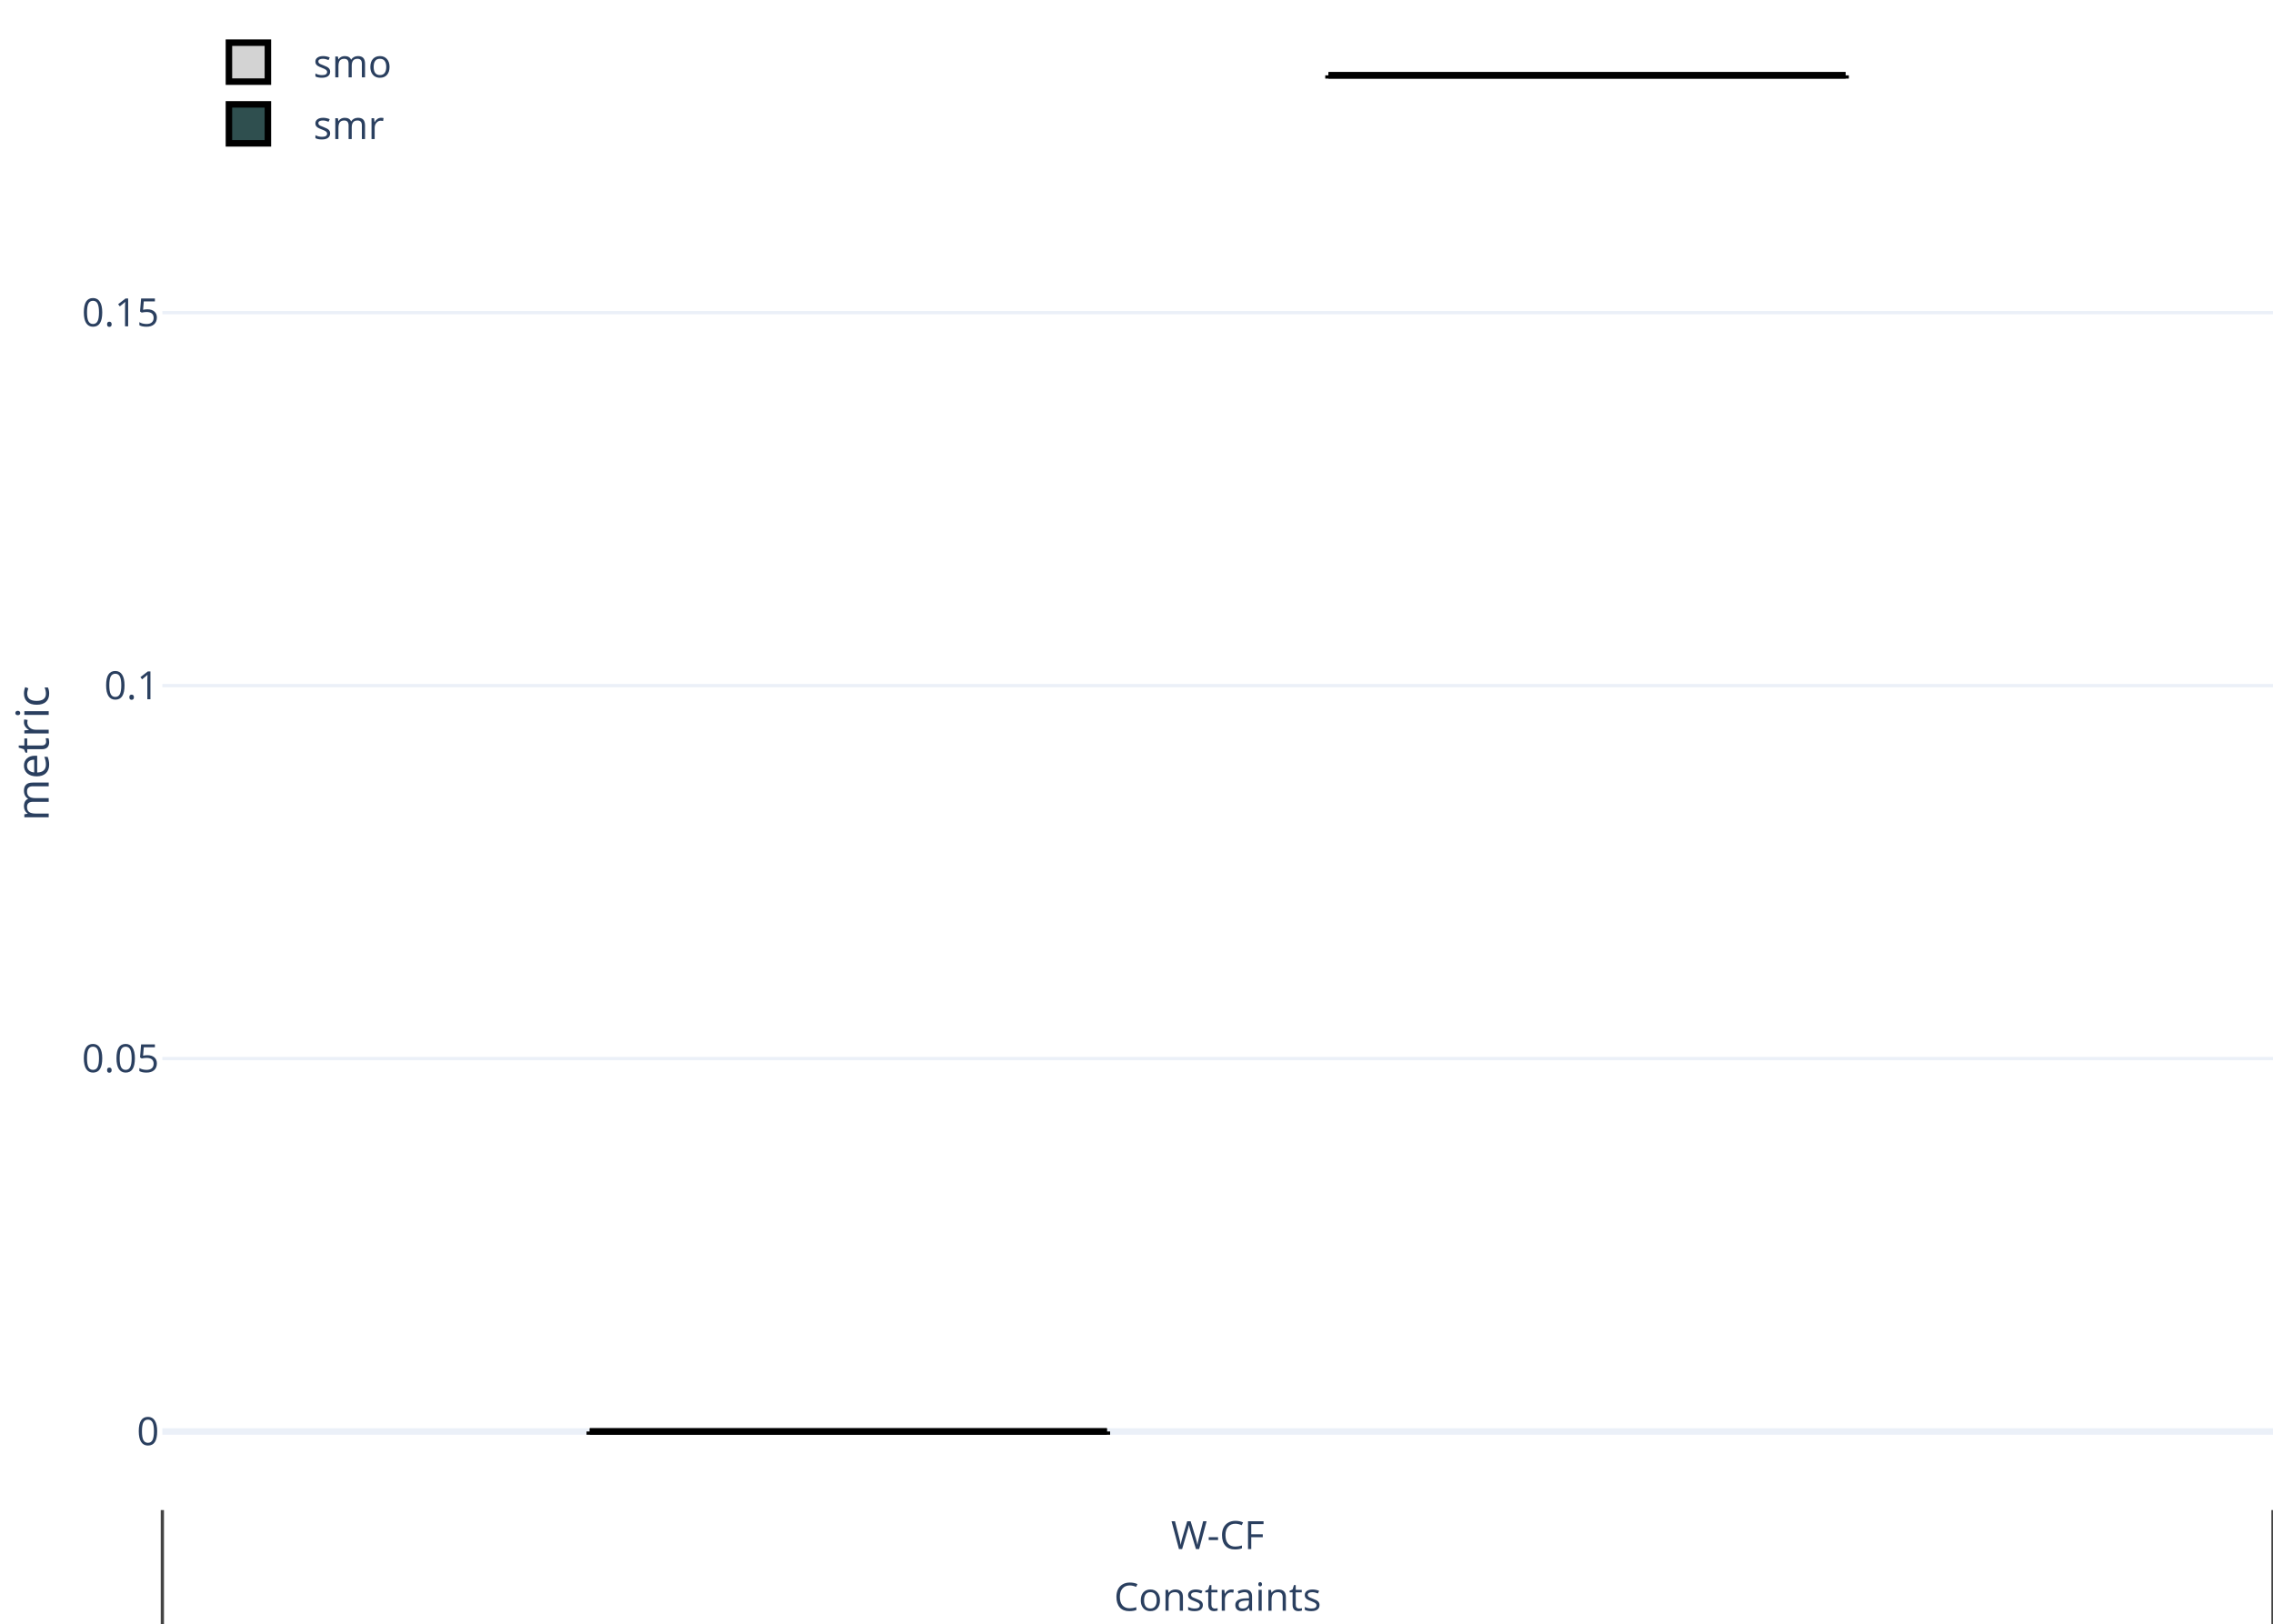
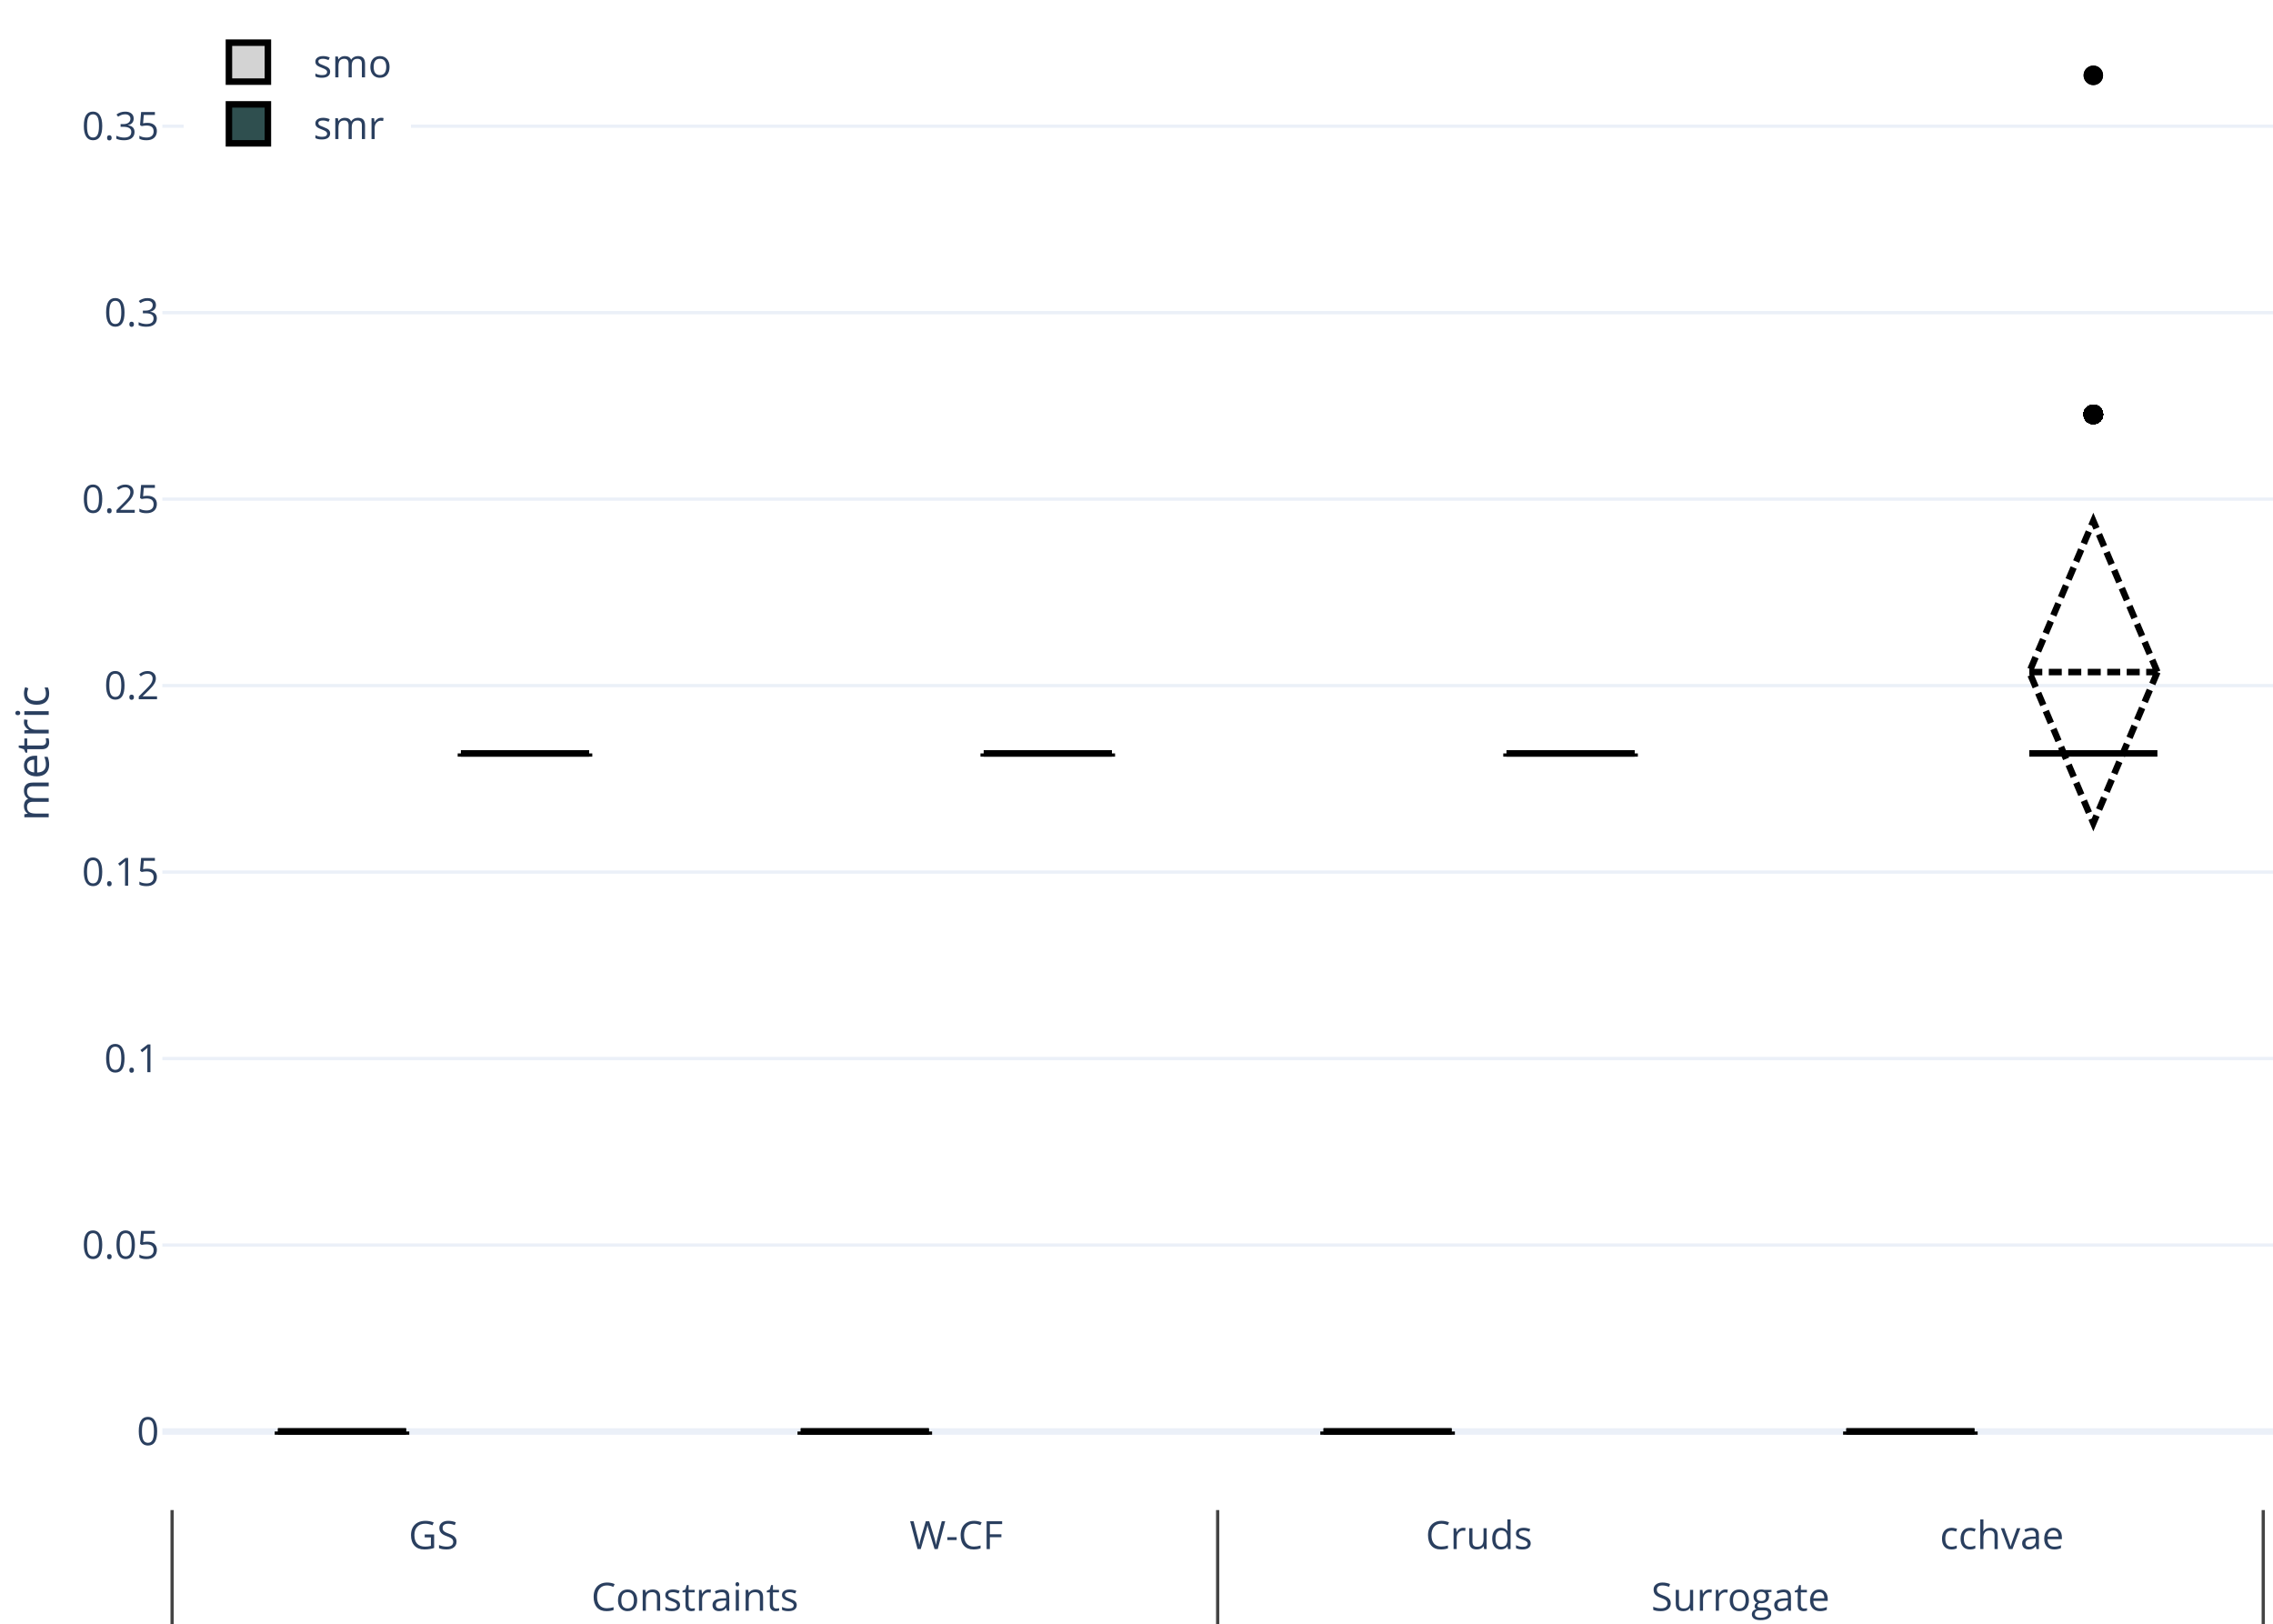
<svg xmlns="http://www.w3.org/2000/svg" class="main-svg" width="700" height="500" style="" viewBox="0 0 700 500">
  <rect x="0" y="0" width="700" height="500" style="fill: rgb(255, 255, 255); fill-opacity: 1;" />
-   <defs id="defs-777b0c">
+   <defs id="defs-4b04b0">
    <g class="clips">
-       <clipPath id="clip777b0cxyplot" class="plotclip">
+       <clipPath id="clip4b04b0xyplot" class="plotclip">
        <rect width="650" height="464" />
      </clipPath>
-       <clipPath class="axesclip" id="clip777b0cx">
+       <clipPath class="axesclip" id="clip4b04b0x">
        <rect x="50" y="0" width="650" height="500" />
      </clipPath>
-       <clipPath class="axesclip" id="clip777b0cy">
+       <clipPath class="axesclip" id="clip4b04b0y">
        <rect x="0" y="0" width="700" height="464" />
      </clipPath>
-       <clipPath class="axesclip" id="clip777b0cxy">
+       <clipPath class="axesclip" id="clip4b04b0xy">
        <rect x="50" y="0" width="650" height="464" />
      </clipPath>
    </g>
    <g class="gradients" />
    <g class="patterns" />
  </defs>
  <g class="bglayer" />
  <g class="layer-below">
    <g class="imagelayer" />
    <g class="shapelayer" />
  </g>
  <g class="cartesianlayer">
    <g class="subplot xy">
      <g class="layer-subplot">
        <g class="shapelayer" />
        <g class="imagelayer" />
      </g>
      <g class="minor-gridlayer">
        <g class="x" />
        <g class="y" />
      </g>
      <g class="gridlayer">
        <g class="x" />
        <g class="y">
+           <path class="ygrid crisp" transform="translate(0,383.38)" d="M50,0h650" style="stroke: rgb(235, 240, 248); stroke-opacity: 1; stroke-width: 1px;" />
          <path class="ygrid crisp" transform="translate(0,325.96)" d="M50,0h650" style="stroke: rgb(235, 240, 248); stroke-opacity: 1; stroke-width: 1px;" />
+           <path class="ygrid crisp" transform="translate(0,268.54)" d="M50,0h650" style="stroke: rgb(235, 240, 248); stroke-opacity: 1; stroke-width: 1px;" />
          <path class="ygrid crisp" transform="translate(0,211.12)" d="M50,0h650" style="stroke: rgb(235, 240, 248); stroke-opacity: 1; stroke-width: 1px;" />
+           <path class="ygrid crisp" transform="translate(0,153.7)" d="M50,0h650" style="stroke: rgb(235, 240, 248); stroke-opacity: 1; stroke-width: 1px;" />
          <path class="ygrid crisp" transform="translate(0,96.28)" d="M50,0h650" style="stroke: rgb(235, 240, 248); stroke-opacity: 1; stroke-width: 1px;" />
+           <path class="ygrid crisp" transform="translate(0,38.86)" d="M50,0h650" style="stroke: rgb(235, 240, 248); stroke-opacity: 1; stroke-width: 1px;" />
        </g>
      </g>
      <g class="zerolinelayer">
        <path class="yzl zl crisp" transform="translate(0,440.8)" d="M50,0h650" style="stroke: rgb(235, 240, 248); stroke-opacity: 1; stroke-width: 2px;" />
      </g>
      <path class="xlines-below" />
      <path class="ylines-below" />
      <g class="overlines-below" />
      <g class="xaxislayer-below" />
      <g class="yaxislayer-below" />
      <g class="overaxes-below" />
-       <g class="plot" transform="translate(50,0)" clip-path="url(#clip777b0cxyplot)">
+       <g class="plot" transform="translate(50,0)" clip-path="url(#clip4b04b0xyplot)">
        <g class="boxlayer mlayer">
          <g class="trace boxes" style="opacity: 1;">
-             <path class="box" d="M131.63,440.8H290.88M131.63,440.8H290.88V440.8H131.63ZM211.25,440.8V440.8M211.25,440.8V440.8M171.44,440.8H251.06M171.44,440.8H251.06" style="vector-effect: non-scaling-stroke; stroke-width: 2px; stroke: rgb(0, 0, 0); stroke-opacity: 1; fill: rgb(211, 211, 211); fill-opacity: 1;" />
-             <g class="points" />
-             <path class="mean" d="M131.63,440.8H290.88m0,0L211.25,440.8L131.63,440.8L211.25,440.8Z" style="fill: none; vector-effect: non-scaling-stroke; stroke-width: 2; stroke-dasharray: 4px, 2px; stroke: rgb(0, 0, 0); stroke-opacity: 1;" />
+             <path class="box" d="M35.6,440.8H75.05M35.6,440.8H75.05V440.8H35.6ZM55.33,440.8V440.8M55.33,440.8V440.8M45.46,440.8H65.19M45.46,440.8H65.19" style="vector-effect: non-scaling-stroke; stroke-width: 2px; stroke: rgb(0, 0, 0); stroke-opacity: 1; fill: rgb(211, 211, 211); fill-opacity: 1;" />
+             <path class="box" d="M196.6,440.8H236.05M196.6,440.8H236.05V440.8H196.6ZM216.33,440.8V440.8M216.33,440.8V440.8M206.46,440.8H226.19M206.46,440.8H226.19" style="vector-effect: non-scaling-stroke; stroke-width: 2px; stroke: rgb(0, 0, 0); stroke-opacity: 1; fill: rgb(211, 211, 211); fill-opacity: 1;" />
+             <path class="box" d="M357.6,440.8H397.05M357.6,440.8H397.05V440.8H357.6ZM377.33,440.8V440.8M377.33,440.8V440.8M367.46,440.8H387.19M367.46,440.8H387.19" style="vector-effect: non-scaling-stroke; stroke-width: 2px; stroke: rgb(0, 0, 0); stroke-opacity: 1; fill: rgb(211, 211, 211); fill-opacity: 1;" />
+             <path class="box" d="M518.6,440.8H558.05M518.6,440.8H558.05V440.8H518.6ZM538.33,440.8V440.8M538.33,440.8V440.8M528.46,440.8H548.19M528.46,440.8H548.19" style="vector-effect: non-scaling-stroke; stroke-width: 2px; stroke: rgb(0, 0, 0); stroke-opacity: 1; fill: rgb(211, 211, 211); fill-opacity: 1;" />
+             <g class="points" />
+             <g class="points" />
+             <g class="points" />
+             <g class="points" />
+             <path class="mean" d="M35.6,440.8H75.05m0,0L55.33,440.8L35.6,440.8L55.33,440.8Z" style="fill: none; vector-effect: non-scaling-stroke; stroke-width: 2; stroke-dasharray: 4px, 2px; stroke: rgb(0, 0, 0); stroke-opacity: 1;" />
+             <path class="mean" d="M196.6,440.8H236.05m0,0L216.33,440.8L196.6,440.8L216.33,440.8Z" style="fill: none; vector-effect: non-scaling-stroke; stroke-width: 2; stroke-dasharray: 4px, 2px; stroke: rgb(0, 0, 0); stroke-opacity: 1;" />
+             <path class="mean" d="M357.6,440.8H397.05m0,0L377.33,440.8L357.6,440.8L377.33,440.8Z" style="fill: none; vector-effect: non-scaling-stroke; stroke-width: 2; stroke-dasharray: 4px, 2px; stroke: rgb(0, 0, 0); stroke-opacity: 1;" />
+             <path class="mean" d="M518.6,440.8H558.05m0,0L538.33,440.8L518.6,440.8L538.33,440.8Z" style="fill: none; vector-effect: non-scaling-stroke; stroke-width: 2; stroke-dasharray: 4px, 2px; stroke: rgb(0, 0, 0); stroke-opacity: 1;" />
          </g>
          <g class="trace boxes" style="opacity: 1;">
-             <path class="box" d="M359.13,23.2H518.38M359.13,23.2H518.38V23.2H359.13ZM438.75,23.2V23.2M438.75,23.2V23.2M398.94,23.2H478.56M398.94,23.2H478.56" style="vector-effect: non-scaling-stroke; stroke-width: 2px; stroke: rgb(0, 0, 0); stroke-opacity: 1; fill: rgb(47, 79, 79); fill-opacity: 1;" />
-             <g class="points" />
-             <path class="mean" d="M359.13,23.2H518.38m0,0L438.75,23.2L359.13,23.2L438.75,23.2Z" style="fill: none; vector-effect: non-scaling-stroke; stroke-width: 2; stroke-dasharray: 4px, 2px; stroke: rgb(0, 0, 0); stroke-opacity: 1;" />
+             <path class="box" d="M91.95,232H131.4M91.95,232H131.4V232H91.95ZM111.68,232V232M111.68,232V232M101.81,232H121.54M101.81,232H121.54" style="vector-effect: non-scaling-stroke; stroke-width: 2px; stroke: rgb(0, 0, 0); stroke-opacity: 1; fill: rgb(47, 79, 79); fill-opacity: 1;" />
+             <path class="box" d="M252.95,232H292.4M252.95,232H292.4V232H252.95ZM272.68,232V232M272.68,232V232M262.81,232H282.54M262.81,232H282.54" style="vector-effect: non-scaling-stroke; stroke-width: 2px; stroke: rgb(0, 0, 0); stroke-opacity: 1; fill: rgb(47, 79, 79); fill-opacity: 1;" />
+             <path class="box" d="M413.95,232H453.4M413.95,232H453.4V232H413.95ZM433.67,232V232M433.67,232V232M423.81,232H443.54M423.81,232H443.54" style="vector-effect: non-scaling-stroke; stroke-width: 2px; stroke: rgb(0, 0, 0); stroke-opacity: 1; fill: rgb(47, 79, 79); fill-opacity: 1;" />
+             <path class="box" d="M574.95,232H614.4M574.95,232H614.4V232H574.95ZM594.67,232V232M594.67,232V232M584.81,232H604.54M584.81,232H604.54" style="vector-effect: non-scaling-stroke; stroke-width: 2px; stroke: rgb(0, 0, 0); stroke-opacity: 1; fill: rgb(47, 79, 79); fill-opacity: 1;" />
+             <g class="points" />
+             <g class="points" />
+             <g class="points" />
+             <g class="points">
+               <path class="point" transform="translate(594.67,127.6)" d="M3,0A3,3 0 1,1 0,-3A3,3 0 0,1 3,0Z" style="opacity: 1; stroke-width: 0px; fill: rgb(0, 0, 0); fill-opacity: 1;" />
+               <path class="point" transform="translate(594.67,127.6)" d="M3,0A3,3 0 1,1 0,-3A3,3 0 0,1 3,0Z" style="opacity: 1; stroke-width: 0px; fill: rgb(0, 0, 0); fill-opacity: 1;" />
+               <path class="point" transform="translate(594.67,127.6)" d="M3,0A3,3 0 1,1 0,-3A3,3 0 0,1 3,0Z" style="opacity: 1; stroke-width: 0px; fill: rgb(0, 0, 0); fill-opacity: 1;" />
+               <path class="point" transform="translate(594.67,127.6)" d="M3,0A3,3 0 1,1 0,-3A3,3 0 0,1 3,0Z" style="opacity: 1; stroke-width: 0px; fill: rgb(0, 0, 0); fill-opacity: 1;" />
+               <path class="point" transform="translate(594.67,127.6)" d="M3,0A3,3 0 1,1 0,-3A3,3 0 0,1 3,0Z" style="opacity: 1; stroke-width: 0px; fill: rgb(0, 0, 0); fill-opacity: 1;" />
+               <path class="point" transform="translate(594.67,127.6)" d="M3,0A3,3 0 1,1 0,-3A3,3 0 0,1 3,0Z" style="opacity: 1; stroke-width: 0px; fill: rgb(0, 0, 0); fill-opacity: 1;" />
+               <path class="point" transform="translate(594.67,127.6)" d="M3,0A3,3 0 1,1 0,-3A3,3 0 0,1 3,0Z" style="opacity: 1; stroke-width: 0px; fill: rgb(0, 0, 0); fill-opacity: 1;" />
+               <path class="point" transform="translate(594.67,127.6)" d="M3,0A3,3 0 1,1 0,-3A3,3 0 0,1 3,0Z" style="opacity: 1; stroke-width: 0px; fill: rgb(0, 0, 0); fill-opacity: 1;" />
+               <path class="point" transform="translate(594.67,127.6)" d="M3,0A3,3 0 1,1 0,-3A3,3 0 0,1 3,0Z" style="opacity: 1; stroke-width: 0px; fill: rgb(0, 0, 0); fill-opacity: 1;" />
+               <path class="point" transform="translate(594.67,127.6)" d="M3,0A3,3 0 1,1 0,-3A3,3 0 0,1 3,0Z" style="opacity: 1; stroke-width: 0px; fill: rgb(0, 0, 0); fill-opacity: 1;" />
+               <path class="point" transform="translate(594.67,127.6)" d="M3,0A3,3 0 1,1 0,-3A3,3 0 0,1 3,0Z" style="opacity: 1; stroke-width: 0px; fill: rgb(0, 0, 0); fill-opacity: 1;" />
+               <path class="point" transform="translate(594.67,127.6)" d="M3,0A3,3 0 1,1 0,-3A3,3 0 0,1 3,0Z" style="opacity: 1; stroke-width: 0px; fill: rgb(0, 0, 0); fill-opacity: 1;" />
+               <path class="point" transform="translate(594.67,127.6)" d="M3,0A3,3 0 1,1 0,-3A3,3 0 0,1 3,0Z" style="opacity: 1; stroke-width: 0px; fill: rgb(0, 0, 0); fill-opacity: 1;" />
+               <path class="point" transform="translate(594.67,127.6)" d="M3,0A3,3 0 1,1 0,-3A3,3 0 0,1 3,0Z" style="opacity: 1; stroke-width: 0px; fill: rgb(0, 0, 0); fill-opacity: 1;" />
+               <path class="point" transform="translate(594.67,127.6)" d="M3,0A3,3 0 1,1 0,-3A3,3 0 0,1 3,0Z" style="opacity: 1; stroke-width: 0px; fill: rgb(0, 0, 0); fill-opacity: 1;" />
+               <path class="point" transform="translate(594.67,127.6)" d="M3,0A3,3 0 1,1 0,-3A3,3 0 0,1 3,0Z" style="opacity: 1; stroke-width: 0px; fill: rgb(0, 0, 0); fill-opacity: 1;" />
+               <path class="point" transform="translate(594.67,127.6)" d="M3,0A3,3 0 1,1 0,-3A3,3 0 0,1 3,0Z" style="opacity: 1; stroke-width: 0px; fill: rgb(0, 0, 0); fill-opacity: 1;" />
+               <path class="point" transform="translate(594.67,127.6)" d="M3,0A3,3 0 1,1 0,-3A3,3 0 0,1 3,0Z" style="opacity: 1; stroke-width: 0px; fill: rgb(0, 0, 0); fill-opacity: 1;" />
+               <path class="point" transform="translate(594.67,127.6)" d="M3,0A3,3 0 1,1 0,-3A3,3 0 0,1 3,0Z" style="opacity: 1; stroke-width: 0px; fill: rgb(0, 0, 0); fill-opacity: 1;" />
+               <path class="point" transform="translate(594.67,127.6)" d="M3,0A3,3 0 1,1 0,-3A3,3 0 0,1 3,0Z" style="opacity: 1; stroke-width: 0px; fill: rgb(0, 0, 0); fill-opacity: 1;" />
+               <path class="point" transform="translate(594.67,127.6)" d="M3,0A3,3 0 1,1 0,-3A3,3 0 0,1 3,0Z" style="opacity: 1; stroke-width: 0px; fill: rgb(0, 0, 0); fill-opacity: 1;" />
+               <path class="point" transform="translate(594.67,127.6)" d="M3,0A3,3 0 1,1 0,-3A3,3 0 0,1 3,0Z" style="opacity: 1; stroke-width: 0px; fill: rgb(0, 0, 0); fill-opacity: 1;" />
+               <path class="point" transform="translate(594.67,127.6)" d="M3,0A3,3 0 1,1 0,-3A3,3 0 0,1 3,0Z" style="opacity: 1; stroke-width: 0px; fill: rgb(0, 0, 0); fill-opacity: 1;" />
+               <path class="point" transform="translate(594.67,127.6)" d="M3,0A3,3 0 1,1 0,-3A3,3 0 0,1 3,0Z" style="opacity: 1; stroke-width: 0px; fill: rgb(0, 0, 0); fill-opacity: 1;" />
+               <path class="point" transform="translate(594.67,127.6)" d="M3,0A3,3 0 1,1 0,-3A3,3 0 0,1 3,0Z" style="opacity: 1; stroke-width: 0px; fill: rgb(0, 0, 0); fill-opacity: 1;" />
+               <path class="point" transform="translate(594.67,127.6)" d="M3,0A3,3 0 1,1 0,-3A3,3 0 0,1 3,0Z" style="opacity: 1; stroke-width: 0px; fill: rgb(0, 0, 0); fill-opacity: 1;" />
+               <path class="point" transform="translate(594.67,127.6)" d="M3,0A3,3 0 1,1 0,-3A3,3 0 0,1 3,0Z" style="opacity: 1; stroke-width: 0px; fill: rgb(0, 0, 0); fill-opacity: 1;" />
+               <path class="point" transform="translate(594.67,127.6)" d="M3,0A3,3 0 1,1 0,-3A3,3 0 0,1 3,0Z" style="opacity: 1; stroke-width: 0px; fill: rgb(0, 0, 0); fill-opacity: 1;" />
+               <path class="point" transform="translate(594.67,127.6)" d="M3,0A3,3 0 1,1 0,-3A3,3 0 0,1 3,0Z" style="opacity: 1; stroke-width: 0px; fill: rgb(0, 0, 0); fill-opacity: 1;" />
+               <path class="point" transform="translate(594.67,127.6)" d="M3,0A3,3 0 1,1 0,-3A3,3 0 0,1 3,0Z" style="opacity: 1; stroke-width: 0px; fill: rgb(0, 0, 0); fill-opacity: 1;" />
+               <path class="point" transform="translate(594.67,127.6)" d="M3,0A3,3 0 1,1 0,-3A3,3 0 0,1 3,0Z" style="opacity: 1; stroke-width: 0px; fill: rgb(0, 0, 0); fill-opacity: 1;" />
+               <path class="point" transform="translate(594.67,127.6)" d="M3,0A3,3 0 1,1 0,-3A3,3 0 0,1 3,0Z" style="opacity: 1; stroke-width: 0px; fill: rgb(0, 0, 0); fill-opacity: 1;" />
+               <path class="point" transform="translate(594.67,127.6)" d="M3,0A3,3 0 1,1 0,-3A3,3 0 0,1 3,0Z" style="opacity: 1; stroke-width: 0px; fill: rgb(0, 0, 0); fill-opacity: 1;" />
+               <path class="point" transform="translate(594.67,127.6)" d="M3,0A3,3 0 1,1 0,-3A3,3 0 0,1 3,0Z" style="opacity: 1; stroke-width: 0px; fill: rgb(0, 0, 0); fill-opacity: 1;" />
+               <path class="point" transform="translate(594.67,127.6)" d="M3,0A3,3 0 1,1 0,-3A3,3 0 0,1 3,0Z" style="opacity: 1; stroke-width: 0px; fill: rgb(0, 0, 0); fill-opacity: 1;" />
+               <path class="point" transform="translate(594.67,127.6)" d="M3,0A3,3 0 1,1 0,-3A3,3 0 0,1 3,0Z" style="opacity: 1; stroke-width: 0px; fill: rgb(0, 0, 0); fill-opacity: 1;" />
+               <path class="point" transform="translate(594.67,127.6)" d="M3,0A3,3 0 1,1 0,-3A3,3 0 0,1 3,0Z" style="opacity: 1; stroke-width: 0px; fill: rgb(0, 0, 0); fill-opacity: 1;" />
+               <path class="point" transform="translate(594.67,127.6)" d="M3,0A3,3 0 1,1 0,-3A3,3 0 0,1 3,0Z" style="opacity: 1; stroke-width: 0px; fill: rgb(0, 0, 0); fill-opacity: 1;" />
+               <path class="point" transform="translate(594.67,127.6)" d="M3,0A3,3 0 1,1 0,-3A3,3 0 0,1 3,0Z" style="opacity: 1; stroke-width: 0px; fill: rgb(0, 0, 0); fill-opacity: 1;" />
+               <path class="point" transform="translate(594.67,127.6)" d="M3,0A3,3 0 1,1 0,-3A3,3 0 0,1 3,0Z" style="opacity: 1; stroke-width: 0px; fill: rgb(0, 0, 0); fill-opacity: 1;" />
+               <path class="point" transform="translate(594.67,127.6)" d="M3,0A3,3 0 1,1 0,-3A3,3 0 0,1 3,0Z" style="opacity: 1; stroke-width: 0px; fill: rgb(0, 0, 0); fill-opacity: 1;" />
+               <path class="point" transform="translate(594.67,127.6)" d="M3,0A3,3 0 1,1 0,-3A3,3 0 0,1 3,0Z" style="opacity: 1; stroke-width: 0px; fill: rgb(0, 0, 0); fill-opacity: 1;" />
+               <path class="point" transform="translate(594.67,127.6)" d="M3,0A3,3 0 1,1 0,-3A3,3 0 0,1 3,0Z" style="opacity: 1; stroke-width: 0px; fill: rgb(0, 0, 0); fill-opacity: 1;" />
+               <path class="point" transform="translate(594.67,127.6)" d="M3,0A3,3 0 1,1 0,-3A3,3 0 0,1 3,0Z" style="opacity: 1; stroke-width: 0px; fill: rgb(0, 0, 0); fill-opacity: 1;" />
+               <path class="point" transform="translate(594.67,127.6)" d="M3,0A3,3 0 1,1 0,-3A3,3 0 0,1 3,0Z" style="opacity: 1; stroke-width: 0px; fill: rgb(0, 0, 0); fill-opacity: 1;" />
+               <path class="point" transform="translate(594.67,127.6)" d="M3,0A3,3 0 1,1 0,-3A3,3 0 0,1 3,0Z" style="opacity: 1; stroke-width: 0px; fill: rgb(0, 0, 0); fill-opacity: 1;" />
+               <path class="point" transform="translate(594.67,127.6)" d="M3,0A3,3 0 1,1 0,-3A3,3 0 0,1 3,0Z" style="opacity: 1; stroke-width: 0px; fill: rgb(0, 0, 0); fill-opacity: 1;" />
+               <path class="point" transform="translate(594.67,127.6)" d="M3,0A3,3 0 1,1 0,-3A3,3 0 0,1 3,0Z" style="opacity: 1; stroke-width: 0px; fill: rgb(0, 0, 0); fill-opacity: 1;" />
+               <path class="point" transform="translate(594.67,127.6)" d="M3,0A3,3 0 1,1 0,-3A3,3 0 0,1 3,0Z" style="opacity: 1; stroke-width: 0px; fill: rgb(0, 0, 0); fill-opacity: 1;" />
+               <path class="point" transform="translate(594.67,127.6)" d="M3,0A3,3 0 1,1 0,-3A3,3 0 0,1 3,0Z" style="opacity: 1; stroke-width: 0px; fill: rgb(0, 0, 0); fill-opacity: 1;" />
+               <path class="point" transform="translate(594.67,127.6)" d="M3,0A3,3 0 1,1 0,-3A3,3 0 0,1 3,0Z" style="opacity: 1; stroke-width: 0px; fill: rgb(0, 0, 0); fill-opacity: 1;" />
+               <path class="point" transform="translate(594.67,127.6)" d="M3,0A3,3 0 1,1 0,-3A3,3 0 0,1 3,0Z" style="opacity: 1; stroke-width: 0px; fill: rgb(0, 0, 0); fill-opacity: 1;" />
+               <path class="point" transform="translate(594.67,127.6)" d="M3,0A3,3 0 1,1 0,-3A3,3 0 0,1 3,0Z" style="opacity: 1; stroke-width: 0px; fill: rgb(0, 0, 0); fill-opacity: 1;" />
+               <path class="point" transform="translate(594.67,127.6)" d="M3,0A3,3 0 1,1 0,-3A3,3 0 0,1 3,0Z" style="opacity: 1; stroke-width: 0px; fill: rgb(0, 0, 0); fill-opacity: 1;" />
+               <path class="point" transform="translate(594.67,127.6)" d="M3,0A3,3 0 1,1 0,-3A3,3 0 0,1 3,0Z" style="opacity: 1; stroke-width: 0px; fill: rgb(0, 0, 0); fill-opacity: 1;" />
+               <path class="point" transform="translate(594.67,127.6)" d="M3,0A3,3 0 1,1 0,-3A3,3 0 0,1 3,0Z" style="opacity: 1; stroke-width: 0px; fill: rgb(0, 0, 0); fill-opacity: 1;" />
+               <path class="point" transform="translate(594.67,23.2)" d="M3,0A3,3 0 1,1 0,-3A3,3 0 0,1 3,0Z" style="opacity: 1; stroke-width: 0px; fill: rgb(0, 0, 0); fill-opacity: 1;" />
+               <path class="point" transform="translate(594.67,23.2)" d="M3,0A3,3 0 1,1 0,-3A3,3 0 0,1 3,0Z" style="opacity: 1; stroke-width: 0px; fill: rgb(0, 0, 0); fill-opacity: 1;" />
+             </g>
+             <path class="mean" d="M91.95,232H131.4m0,0L111.68,232L91.95,232L111.68,232Z" style="fill: none; vector-effect: non-scaling-stroke; stroke-width: 2; stroke-dasharray: 4px, 2px; stroke: rgb(0, 0, 0); stroke-opacity: 1;" />
+             <path class="mean" d="M252.95,232H292.4m0,0L272.68,232L252.95,232L272.68,232Z" style="fill: none; vector-effect: non-scaling-stroke; stroke-width: 2; stroke-dasharray: 4px, 2px; stroke: rgb(0, 0, 0); stroke-opacity: 1;" />
+             <path class="mean" d="M413.95,232H453.4m0,0L433.67,232L413.95,232L433.67,232Z" style="fill: none; vector-effect: non-scaling-stroke; stroke-width: 2; stroke-dasharray: 4px, 2px; stroke: rgb(0, 0, 0); stroke-opacity: 1;" />
+             <path class="mean" d="M574.95,206.94H614.4m0,0L594.67,253.45L574.95,206.94L594.67,160.44Z" style="fill: none; vector-effect: non-scaling-stroke; stroke-width: 2; stroke-dasharray: 4px, 2px; stroke: rgb(0, 0, 0); stroke-opacity: 1;" />
          </g>
        </g>
      </g>
      <g class="overplot" />
      <path class="xlines-above crisp" d="M0,0" style="fill: none;" />
      <path class="ylines-above crisp" d="M0,0" style="fill: none;" />
      <g class="overlines-above" />
      <g class="xaxislayer-above">
-         <path class="xdivider crisp" transform="translate(700,0)" d="M0,465v35.5" style="stroke: rgb(68, 68, 68); stroke-opacity: 1; stroke-width: 1px;" />
-         <path class="xdivider crisp" transform="translate(50,0)" d="M0,465v35.5" style="stroke: rgb(68, 68, 68); stroke-opacity: 1; stroke-width: 1px;" />
-         <g class="xtick">
-           <text text-anchor="middle" x="0" y="477" transform="translate(375,0)" style="font-family: 'Open Sans', verdana, arial, sans-serif; font-size: 12px; fill: rgb(42, 63, 95); fill-opacity: 1; white-space: pre; opacity: 1;">W-CF</text>
+         <path class="xdivider crisp" transform="translate(697,0)" d="M0,465v35.5" style="stroke: rgb(68, 68, 68); stroke-opacity: 1; stroke-width: 1px;" />
+         <path class="xdivider crisp" transform="translate(375,0)" d="M0,465v35.5" style="stroke: rgb(68, 68, 68); stroke-opacity: 1; stroke-width: 1px;" />
+         <path class="xdivider crisp" transform="translate(53,0)" d="M0,465v35.5" style="stroke: rgb(68, 68, 68); stroke-opacity: 1; stroke-width: 1px;" />
+         <g class="xtick">
+           <text text-anchor="middle" x="0" y="477" transform="translate(133.5,0)" style="font-family: 'Open Sans', verdana, arial, sans-serif; font-size: 12px; fill: rgb(42, 63, 95); fill-opacity: 1; white-space: pre; opacity: 1;">GS</text>
+         </g>
+         <g class="xtick">
+           <text text-anchor="middle" x="0" y="477" transform="translate(294.5,0)" style="font-family: 'Open Sans', verdana, arial, sans-serif; font-size: 12px; fill: rgb(42, 63, 95); fill-opacity: 1; white-space: pre; opacity: 1;">W-CF</text>
+         </g>
+         <g class="xtick">
+           <text text-anchor="middle" x="0" y="477" transform="translate(455.5,0)" style="font-family: 'Open Sans', verdana, arial, sans-serif; font-size: 12px; fill: rgb(42, 63, 95); fill-opacity: 1; white-space: pre; opacity: 1;">Cruds</text>
+         </g>
+         <g class="xtick">
+           <text text-anchor="middle" x="0" y="477" transform="translate(616.5,0)" style="font-family: 'Open Sans', verdana, arial, sans-serif; font-size: 12px; fill: rgb(42, 63, 95); fill-opacity: 1; white-space: pre; opacity: 1;">cchvae</text>
        </g>
        <g class="xtick2">
-           <text text-anchor="middle" x="0" y="496" transform="translate(375,0)" style="font-family: 'Open Sans', verdana, arial, sans-serif; font-size: 12px; fill: rgb(42, 63, 95); fill-opacity: 1; white-space: pre; opacity: 1;">Constraints</text>
+           <text text-anchor="middle" x="0" y="496" transform="translate(214,0)" style="font-family: 'Open Sans', verdana, arial, sans-serif; font-size: 12px; fill: rgb(42, 63, 95); fill-opacity: 1; white-space: pre; opacity: 1;">Constraints</text>
+         </g>
+         <g class="xtick2">
+           <text text-anchor="middle" x="0" y="496" transform="translate(536,0)" style="font-family: 'Open Sans', verdana, arial, sans-serif; font-size: 12px; fill: rgb(42, 63, 95); fill-opacity: 1; white-space: pre; opacity: 1;">Surrogate</text>
        </g>
      </g>
      <g class="yaxislayer-above">
        <g class="ytick">
          <text text-anchor="end" x="49" y="4.2" transform="translate(0,440.8)" style="font-family: 'Open Sans', verdana, arial, sans-serif; font-size: 12px; fill: rgb(42, 63, 95); fill-opacity: 1; white-space: pre; opacity: 1;">0</text>
        </g>
        <g class="ytick">
-           <text text-anchor="end" x="49" y="4.2" style="font-family: 'Open Sans', verdana, arial, sans-serif; font-size: 12px; fill: rgb(42, 63, 95); fill-opacity: 1; white-space: pre; opacity: 1;" transform="translate(0,325.96)">0.05</text>
-         </g>
-         <g class="ytick">
-           <text text-anchor="end" x="49" y="4.2" style="font-family: 'Open Sans', verdana, arial, sans-serif; font-size: 12px; fill: rgb(42, 63, 95); fill-opacity: 1; white-space: pre; opacity: 1;" transform="translate(0,211.12)">0.1</text>
-         </g>
-         <g class="ytick">
-           <text text-anchor="end" x="49" y="4.2" style="font-family: 'Open Sans', verdana, arial, sans-serif; font-size: 12px; fill: rgb(42, 63, 95); fill-opacity: 1; white-space: pre; opacity: 1;" transform="translate(0,96.28)">0.15</text>
+           <text text-anchor="end" x="49" y="4.2" style="font-family: 'Open Sans', verdana, arial, sans-serif; font-size: 12px; fill: rgb(42, 63, 95); fill-opacity: 1; white-space: pre; opacity: 1;" transform="translate(0,383.38)">0.05</text>
+         </g>
+         <g class="ytick">
+           <text text-anchor="end" x="49" y="4.2" style="font-family: 'Open Sans', verdana, arial, sans-serif; font-size: 12px; fill: rgb(42, 63, 95); fill-opacity: 1; white-space: pre; opacity: 1;" transform="translate(0,325.96)">0.1</text>
+         </g>
+         <g class="ytick">
+           <text text-anchor="end" x="49" y="4.2" style="font-family: 'Open Sans', verdana, arial, sans-serif; font-size: 12px; fill: rgb(42, 63, 95); fill-opacity: 1; white-space: pre; opacity: 1;" transform="translate(0,268.54)">0.15</text>
+         </g>
+         <g class="ytick">
+           <text text-anchor="end" x="49" y="4.2" style="font-family: 'Open Sans', verdana, arial, sans-serif; font-size: 12px; fill: rgb(42, 63, 95); fill-opacity: 1; white-space: pre; opacity: 1;" transform="translate(0,211.12)">0.2</text>
+         </g>
+         <g class="ytick">
+           <text text-anchor="end" x="49" y="4.2" style="font-family: 'Open Sans', verdana, arial, sans-serif; font-size: 12px; fill: rgb(42, 63, 95); fill-opacity: 1; white-space: pre; opacity: 1;" transform="translate(0,153.7)">0.25</text>
+         </g>
+         <g class="ytick">
+           <text text-anchor="end" x="49" y="4.2" style="font-family: 'Open Sans', verdana, arial, sans-serif; font-size: 12px; fill: rgb(42, 63, 95); fill-opacity: 1; white-space: pre; opacity: 1;" transform="translate(0,96.28)">0.3</text>
+         </g>
+         <g class="ytick">
+           <text text-anchor="end" x="49" y="4.2" style="font-family: 'Open Sans', verdana, arial, sans-serif; font-size: 12px; fill: rgb(42, 63, 95); fill-opacity: 1; white-space: pre; opacity: 1;" transform="translate(0,38.86)">0.35</text>
        </g>
      </g>
      <g class="overaxes-above" />
    </g>
  </g>
  <g class="polarlayer" />
  <g class="smithlayer" />
  <g class="ternarylayer" />
  <g class="geolayer" />
  <g class="funnelarealayer" />
  <g class="pielayer" />
  <g class="iciclelayer" />
  <g class="treemaplayer" />
  <g class="sunburstlayer" />
  <g class="glimages" />
-   <defs id="topdefs-777b0c">
+   <defs id="topdefs-4b04b0">
    <g class="clips" />
-     <clipPath id="legend777b0c">
+     <clipPath id="legend4b04b0">
      <rect width="70" height="48" x="0" y="0" />
    </clipPath>
  </defs>
  <g class="layer-above">
    <g class="imagelayer" />
    <g class="shapelayer" />
  </g>
  <g class="infolayer">
    <g class="legend" pointer-events="all" transform="translate(56.5,4.64)">
      <rect class="bg" shape-rendering="crispEdges" width="70" height="48" x="0" y="0" style="stroke: rgb(68, 68, 68); stroke-opacity: 1; fill: rgb(255, 255, 255); fill-opacity: 1; stroke-width: 0px;" />
-       <g class="scrollbox" transform="" clip-path="url(#legend777b0c)">
+       <g class="scrollbox" transform="" clip-path="url(#legend4b04b0)">
        <g class="groups">
          <g class="traces" transform="translate(0,14.5)" style="opacity: 1;">
            <text class="legendtext" text-anchor="start" x="40" y="4.68" style="font-family: 'Open Sans', verdana, arial, sans-serif; font-size: 12px; fill: rgb(42, 63, 95); fill-opacity: 1; white-space: pre;">smo</text>
            <g class="layers" style="opacity: 1;">
              <g class="legendfill" />
              <g class="legendlines" />
              <g class="legendsymbols">
                <g class="legendpoints">
                  <path class="legendbox" d="M6,6H-6V-6H6Z" transform="translate(20,0)" style="stroke-width: 2px; fill: rgb(211, 211, 211); fill-opacity: 1; stroke: rgb(0, 0, 0); stroke-opacity: 1;" />
                </g>
              </g>
            </g>
            <rect class="legendtoggle" x="0" y="-9.5" width="64.141" height="19" style="fill: rgb(0, 0, 0); fill-opacity: 0;" />
          </g>
          <g class="traces" transform="translate(0,33.5)" style="opacity: 1;">
            <text class="legendtext" text-anchor="start" x="40" y="4.68" style="font-family: 'Open Sans', verdana, arial, sans-serif; font-size: 12px; fill: rgb(42, 63, 95); fill-opacity: 1; white-space: pre;">smr</text>
            <g class="layers" style="opacity: 1;">
              <g class="legendfill" />
              <g class="legendlines" />
              <g class="legendsymbols">
                <g class="legendpoints">
                  <path class="legendbox" d="M6,6H-6V-6H6Z" transform="translate(20,0)" style="stroke-width: 2px; fill: rgb(47, 79, 79); fill-opacity: 1; stroke: rgb(0, 0, 0); stroke-opacity: 1;" />
                </g>
              </g>
            </g>
            <rect class="legendtoggle" x="0" y="-9.5" width="64.141" height="19" style="fill: rgb(0, 0, 0); fill-opacity: 0;" />
          </g>
        </g>
      </g>
      <rect class="scrollbar" rx="20" ry="3" width="0" height="0" x="0" y="0" style="fill: rgb(128, 139, 164); fill-opacity: 1;" />
    </g>
    <g class="g-gtitle" />
    <g class="g-xtitle" />
    <g class="g-ytitle" transform="translate(14.08105,0)">
      <text class="ytitle" transform="rotate(-90,0.91875,232)" x="0.919" y="232" text-anchor="middle" style="font-family: 'Open Sans', verdana, arial, sans-serif; font-size: 14px; fill: rgb(42, 63, 95); opacity: 1; font-weight: normal; white-space: pre;">metric</text>
    </g>
  </g>
</svg>
